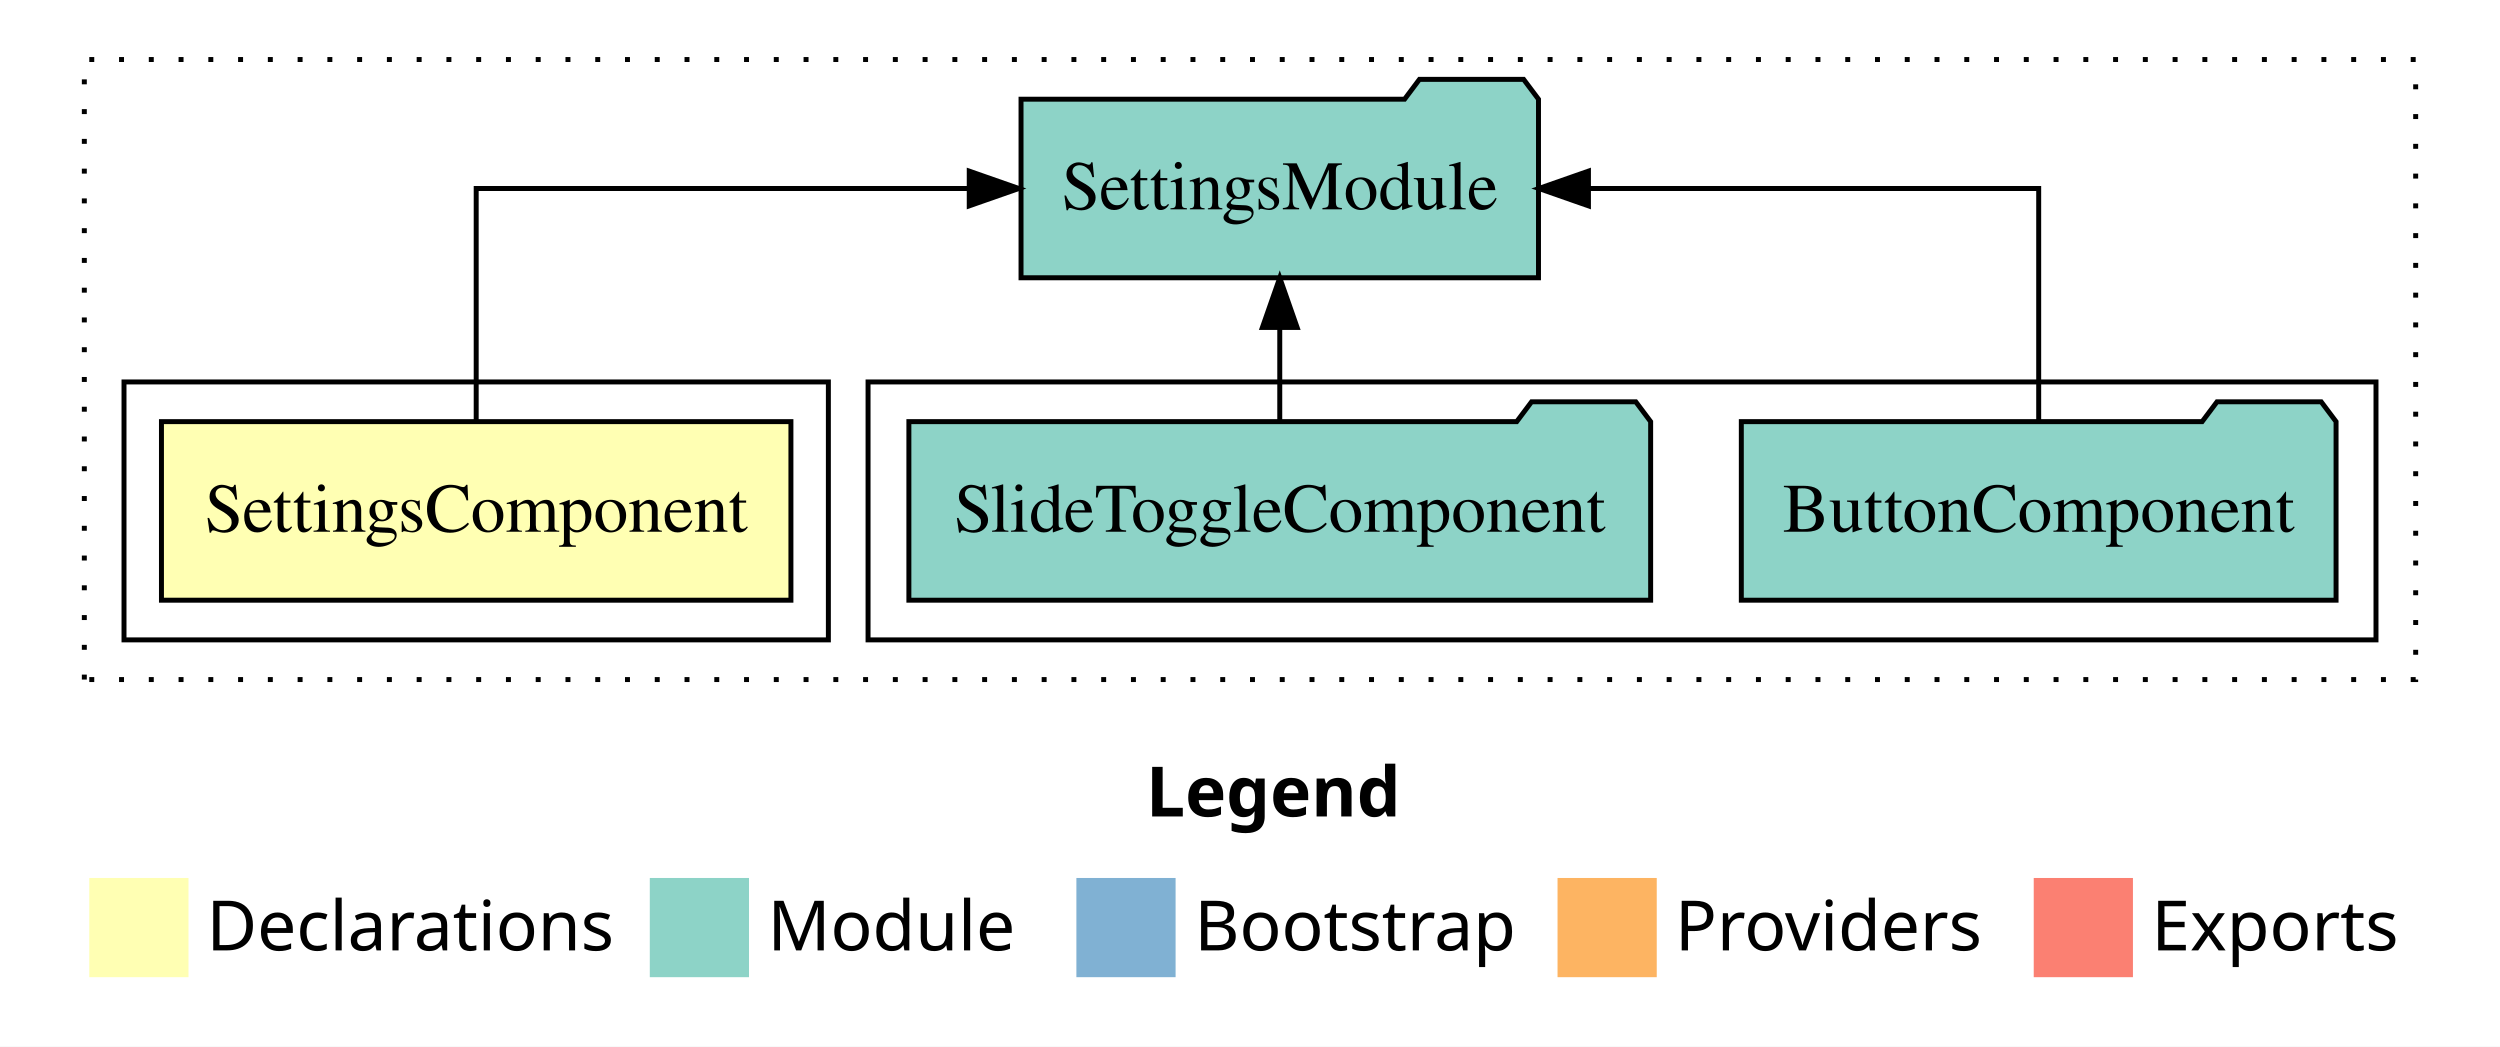
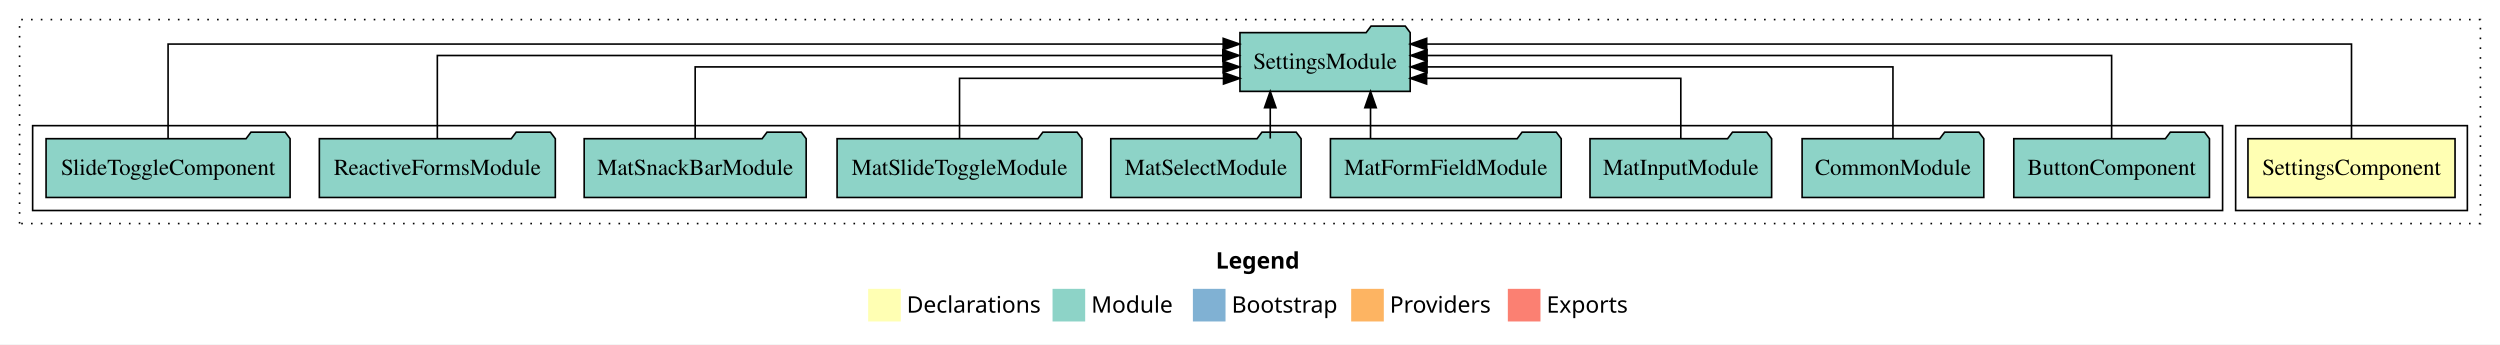
- <svg xmlns="http://www.w3.org/2000/svg" width="504pt" height="211pt" viewBox="0.00 0.00 504.00 211.00">
+ <svg xmlns="http://www.w3.org/2000/svg" width="1532pt" height="211pt" viewBox="0.00 0.00 1532.00 211.00">
  <g id="graph0" class="graph" transform="scale(1 1) rotate(0) translate(4 207)">
-     <polygon fill="white" stroke="transparent" points="-4,4 -4,-207 500,-207 500,4 -4,4" />
-     <text text-anchor="start" x="227.01" y="-42.4" font-family="Times-12" font-weight="bold" font-size="14.00">Legend</text>
-     <polygon fill="#ffffb3" stroke="transparent" points="14,-10 14,-30 34,-30 34,-10 14,-10" />
-     <text text-anchor="start" x="37.63" y="-15.4" font-family="Times-12" font-size="14.00">  Declarations</text>
-     <polygon fill="#8dd3c7" stroke="transparent" points="127,-10 127,-30 147,-30 147,-10 127,-10" />
-     <text text-anchor="start" x="150.73" y="-15.4" font-family="Times-12" font-size="14.00">  Module</text>
-     <polygon fill="#80b1d3" stroke="transparent" points="213,-10 213,-30 233,-30 233,-10 213,-10" />
-     <text text-anchor="start" x="236.78" y="-15.4" font-family="Times-12" font-size="14.00">  Bootstrap</text>
-     <polygon fill="#fdb462" stroke="transparent" points="310,-10 310,-30 330,-30 330,-10 310,-10" />
-     <text text-anchor="start" x="333.67" y="-15.4" font-family="Times-12" font-size="14.00">  Providers</text>
-     <polygon fill="#fb8072" stroke="transparent" points="406,-10 406,-30 426,-30 426,-10 406,-10" />
-     <text text-anchor="start" x="429.73" y="-15.4" font-family="Times-12" font-size="14.00">  Exports</text>
+     <polygon fill="white" stroke="transparent" points="-4,4 -4,-207 1528,-207 1528,4 -4,4" />
+     <text text-anchor="start" x="741.01" y="-42.4" font-family="Times-12" font-weight="bold" font-size="14.00">Legend</text>
+     <polygon fill="#ffffb3" stroke="transparent" points="528,-10 528,-30 548,-30 548,-10 528,-10" />
+     <text text-anchor="start" x="551.63" y="-15.4" font-family="Times-12" font-size="14.00">  Declarations</text>
+     <polygon fill="#8dd3c7" stroke="transparent" points="641,-10 641,-30 661,-30 661,-10 641,-10" />
+     <text text-anchor="start" x="664.73" y="-15.4" font-family="Times-12" font-size="14.00">  Module</text>
+     <polygon fill="#80b1d3" stroke="transparent" points="727,-10 727,-30 747,-30 747,-10 727,-10" />
+     <text text-anchor="start" x="750.78" y="-15.4" font-family="Times-12" font-size="14.00">  Bootstrap</text>
+     <polygon fill="#fdb462" stroke="transparent" points="824,-10 824,-30 844,-30 844,-10 824,-10" />
+     <text text-anchor="start" x="847.67" y="-15.4" font-family="Times-12" font-size="14.00">  Providers</text>
+     <polygon fill="#fb8072" stroke="transparent" points="920,-10 920,-30 940,-30 940,-10 920,-10" />
+     <text text-anchor="start" x="943.73" y="-15.4" font-family="Times-12" font-size="14.00">  Exports</text>
    <g id="clust1" class="cluster">
-       <polygon fill="none" stroke="black" stroke-dasharray="1,5" points="13,-70 13,-195 483,-195 483,-70 13,-70" />
+       <polygon fill="none" stroke="black" stroke-dasharray="1,5" points="8,-70 8,-195 1516,-195 1516,-70 8,-70" />
+     </g>
+     <g id="clust2" class="cluster">
+       <polygon fill="none" stroke="black" points="1366,-78 1366,-130 1508,-130 1508,-78 1366,-78" />
    </g>
    <g id="clust4" class="cluster">
-       <polygon fill="none" stroke="black" points="171,-78 171,-130 475,-130 475,-78 171,-78" />
-     </g>
-     <g id="clust2" class="cluster">
-       <polygon fill="none" stroke="black" points="21,-78 21,-130 163,-130 163,-78 21,-78" />
+       <polygon fill="none" stroke="black" points="16,-78 16,-130 1358,-130 1358,-78 16,-78" />
    </g>
    <g id="node1" class="node">
-       <polygon fill="#ffffb3" stroke="black" points="155.45,-122 28.55,-122 28.55,-86 155.45,-86 155.45,-122" />
-       <text text-anchor="middle" x="92" y="-99.8" font-family="Times,serif" font-size="14.00">SettingsComponent</text>
+       <polygon fill="#ffffb3" stroke="black" points="1500.45,-122 1373.55,-122 1373.55,-86 1500.45,-86 1500.45,-122" />
+       <text text-anchor="middle" x="1437" y="-99.8" font-family="Times,serif" font-size="14.00">SettingsComponent</text>
    </g>
    <g id="node2" class="node">
-       <polygon fill="#8dd3c7" stroke="black" points="306.16,-187 303.16,-191 282.16,-191 279.16,-187 201.84,-187 201.84,-151 306.16,-151 306.16,-187" />
-       <text text-anchor="middle" x="254" y="-164.8" font-family="Times,serif" font-size="14.00">SettingsModule</text>
+       <polygon fill="#8dd3c7" stroke="black" points="860.16,-187 857.16,-191 836.16,-191 833.16,-187 755.84,-187 755.84,-151 860.16,-151 860.16,-187" />
+       <text text-anchor="middle" x="808" y="-164.8" font-family="Times,serif" font-size="14.00">SettingsModule</text>
    </g>
    <g id="edge1" class="edge">
-       <path fill="none" stroke="black" d="M92,-122.11C92,-141.34 92,-169 92,-169 92,-169 191.4,-169 191.4,-169" />
-       <polygon fill="black" stroke="black" points="191.4,-172.5 201.4,-169 191.4,-165.5 191.4,-172.5" />
+       <path fill="none" stroke="black" d="M1437,-122.01C1437,-144.49 1437,-180 1437,-180 1437,-180 870.28,-180 870.28,-180" />
+       <polygon fill="black" stroke="black" points="870.28,-176.5 860.28,-180 870.28,-183.5 870.28,-176.5" />
    </g>
    <g id="node3" class="node">
-       <polygon fill="#8dd3c7" stroke="black" points="466.95,-122 463.95,-126 442.95,-126 439.95,-122 347.05,-122 347.05,-86 466.95,-86 466.95,-122" />
-       <text text-anchor="middle" x="407" y="-99.8" font-family="Times,serif" font-size="14.00">ButtonComponent</text>
+       <polygon fill="#8dd3c7" stroke="black" points="1349.95,-122 1346.95,-126 1325.95,-126 1322.95,-122 1230.05,-122 1230.05,-86 1349.95,-86 1349.95,-122" />
+       <text text-anchor="middle" x="1290" y="-99.8" font-family="Times,serif" font-size="14.00">ButtonComponent</text>
    </g>
    <g id="edge2" class="edge">
-       <path fill="none" stroke="black" d="M407,-122.11C407,-141.34 407,-169 407,-169 407,-169 316.23,-169 316.23,-169" />
-       <polygon fill="black" stroke="black" points="316.23,-165.5 306.23,-169 316.23,-172.5 316.23,-165.5" />
+       <path fill="none" stroke="black" d="M1290,-122.13C1290,-142.57 1290,-173 1290,-173 1290,-173 870.5,-173 870.5,-173" />
+       <polygon fill="black" stroke="black" points="870.5,-169.5 860.5,-173 870.5,-176.5 870.5,-169.5" />
    </g>
    <g id="node4" class="node">
-       <polygon fill="#8dd3c7" stroke="black" points="328.77,-122 325.77,-126 304.77,-126 301.77,-122 179.23,-122 179.23,-86 328.77,-86 328.77,-122" />
-       <text text-anchor="middle" x="254" y="-99.8" font-family="Times,serif" font-size="14.00">SlideToggleComponent</text>
+       <polygon fill="#8dd3c7" stroke="black" points="1211.67,-122 1208.67,-126 1187.67,-126 1184.67,-122 1100.33,-122 1100.33,-86 1211.67,-86 1211.67,-122" />
+       <text text-anchor="middle" x="1156" y="-99.8" font-family="Times,serif" font-size="14.00">CommonModule</text>
    </g>
    <g id="edge3" class="edge">
-       <path fill="none" stroke="black" d="M254,-122.11C254,-122.11 254,-140.99 254,-140.99" />
-       <polygon fill="black" stroke="black" points="250.5,-140.99 254,-150.99 257.5,-140.99 250.5,-140.99" />
+       <path fill="none" stroke="black" d="M1156,-122.27C1156,-140.56 1156,-166 1156,-166 1156,-166 870.48,-166 870.48,-166" />
+       <polygon fill="black" stroke="black" points="870.48,-162.5 860.48,-166 870.48,-169.5 870.48,-162.5" />
+     </g>
+     <g id="node5" class="node">
+       <polygon fill="#8dd3c7" stroke="black" points="1081.65,-122 1078.65,-126 1057.65,-126 1054.65,-122 970.35,-122 970.35,-86 1081.65,-86 1081.65,-122" />
+       <text text-anchor="middle" x="1026" y="-99.8" font-family="Times,serif" font-size="14.00">MatInputModule</text>
+     </g>
+     <g id="edge4" class="edge">
+       <path fill="none" stroke="black" d="M1026,-122.01C1026,-138.05 1026,-159 1026,-159 1026,-159 870.22,-159 870.22,-159" />
+       <polygon fill="black" stroke="black" points="870.22,-155.5 860.22,-159 870.22,-162.5 870.22,-155.5" />
+     </g>
+     <g id="node6" class="node">
+       <polygon fill="#8dd3c7" stroke="black" points="952.71,-122 949.71,-126 928.71,-126 925.71,-122 811.29,-122 811.29,-86 952.71,-86 952.71,-122" />
+       <text text-anchor="middle" x="882" y="-99.8" font-family="Times,serif" font-size="14.00">MatFormFieldModule</text>
+     </g>
+     <g id="edge5" class="edge">
+       <path fill="none" stroke="black" d="M835.86,-122.11C835.86,-122.11 835.86,-140.99 835.86,-140.99" />
+       <polygon fill="black" stroke="black" points="832.36,-140.99 835.86,-150.99 839.36,-140.99 832.36,-140.99" />
+     </g>
+     <g id="node7" class="node">
+       <polygon fill="#8dd3c7" stroke="black" points="793.31,-122 790.31,-126 769.31,-126 766.31,-122 676.69,-122 676.69,-86 793.31,-86 793.31,-122" />
+       <text text-anchor="middle" x="735" y="-99.8" font-family="Times,serif" font-size="14.00">MatSelectModule</text>
+     </g>
+     <g id="edge6" class="edge">
+       <path fill="none" stroke="black" d="M774.41,-122.11C774.41,-122.11 774.41,-140.99 774.41,-140.99" />
+       <polygon fill="black" stroke="black" points="770.91,-140.99 774.41,-150.99 777.91,-140.99 770.91,-140.99" />
+     </g>
+     <g id="node8" class="node">
+       <polygon fill="#8dd3c7" stroke="black" points="659.04,-122 656.04,-126 635.04,-126 632.04,-122 508.96,-122 508.96,-86 659.04,-86 659.04,-122" />
+       <text text-anchor="middle" x="584" y="-99.8" font-family="Times,serif" font-size="14.00">MatSlideToggleModule</text>
+     </g>
+     <g id="edge7" class="edge">
+       <path fill="none" stroke="black" d="M584,-122.01C584,-138.05 584,-159 584,-159 584,-159 745.76,-159 745.76,-159" />
+       <polygon fill="black" stroke="black" points="745.76,-162.5 755.76,-159 745.76,-155.5 745.76,-162.5" />
+     </g>
+     <g id="node9" class="node">
+       <polygon fill="#8dd3c7" stroke="black" points="490.02,-122 487.02,-126 466.02,-126 463.02,-122 353.98,-122 353.98,-86 490.02,-86 490.02,-122" />
+       <text text-anchor="middle" x="422" y="-99.8" font-family="Times,serif" font-size="14.00">MatSnackBarModule</text>
+     </g>
+     <g id="edge8" class="edge">
+       <path fill="none" stroke="black" d="M422,-122.27C422,-140.56 422,-166 422,-166 422,-166 745.54,-166 745.54,-166" />
+       <polygon fill="black" stroke="black" points="745.54,-169.5 755.54,-166 745.54,-162.5 745.54,-169.5" />
+     </g>
+     <g id="node10" class="node">
+       <polygon fill="#8dd3c7" stroke="black" points="336.3,-122 333.3,-126 312.3,-126 309.3,-122 191.7,-122 191.7,-86 336.3,-86 336.3,-122" />
+       <text text-anchor="middle" x="264" y="-99.8" font-family="Times,serif" font-size="14.00">ReactiveFormsModule</text>
+     </g>
+     <g id="edge9" class="edge">
+       <path fill="none" stroke="black" d="M264,-122.13C264,-142.57 264,-173 264,-173 264,-173 745.34,-173 745.34,-173" />
+       <polygon fill="black" stroke="black" points="745.34,-176.5 755.34,-173 745.34,-169.5 745.34,-176.5" />
+     </g>
+     <g id="node11" class="node">
+       <polygon fill="#8dd3c7" stroke="black" points="173.77,-122 170.77,-126 149.77,-126 146.77,-122 24.23,-122 24.23,-86 173.77,-86 173.77,-122" />
+       <text text-anchor="middle" x="99" y="-99.8" font-family="Times,serif" font-size="14.00">SlideToggleComponent</text>
+     </g>
+     <g id="edge10" class="edge">
+       <path fill="none" stroke="black" d="M99,-122.01C99,-144.49 99,-180 99,-180 99,-180 745.58,-180 745.58,-180" />
+       <polygon fill="black" stroke="black" points="745.58,-183.5 755.58,-180 745.58,-176.5 745.58,-183.5" />
    </g>
  </g>
</svg>
